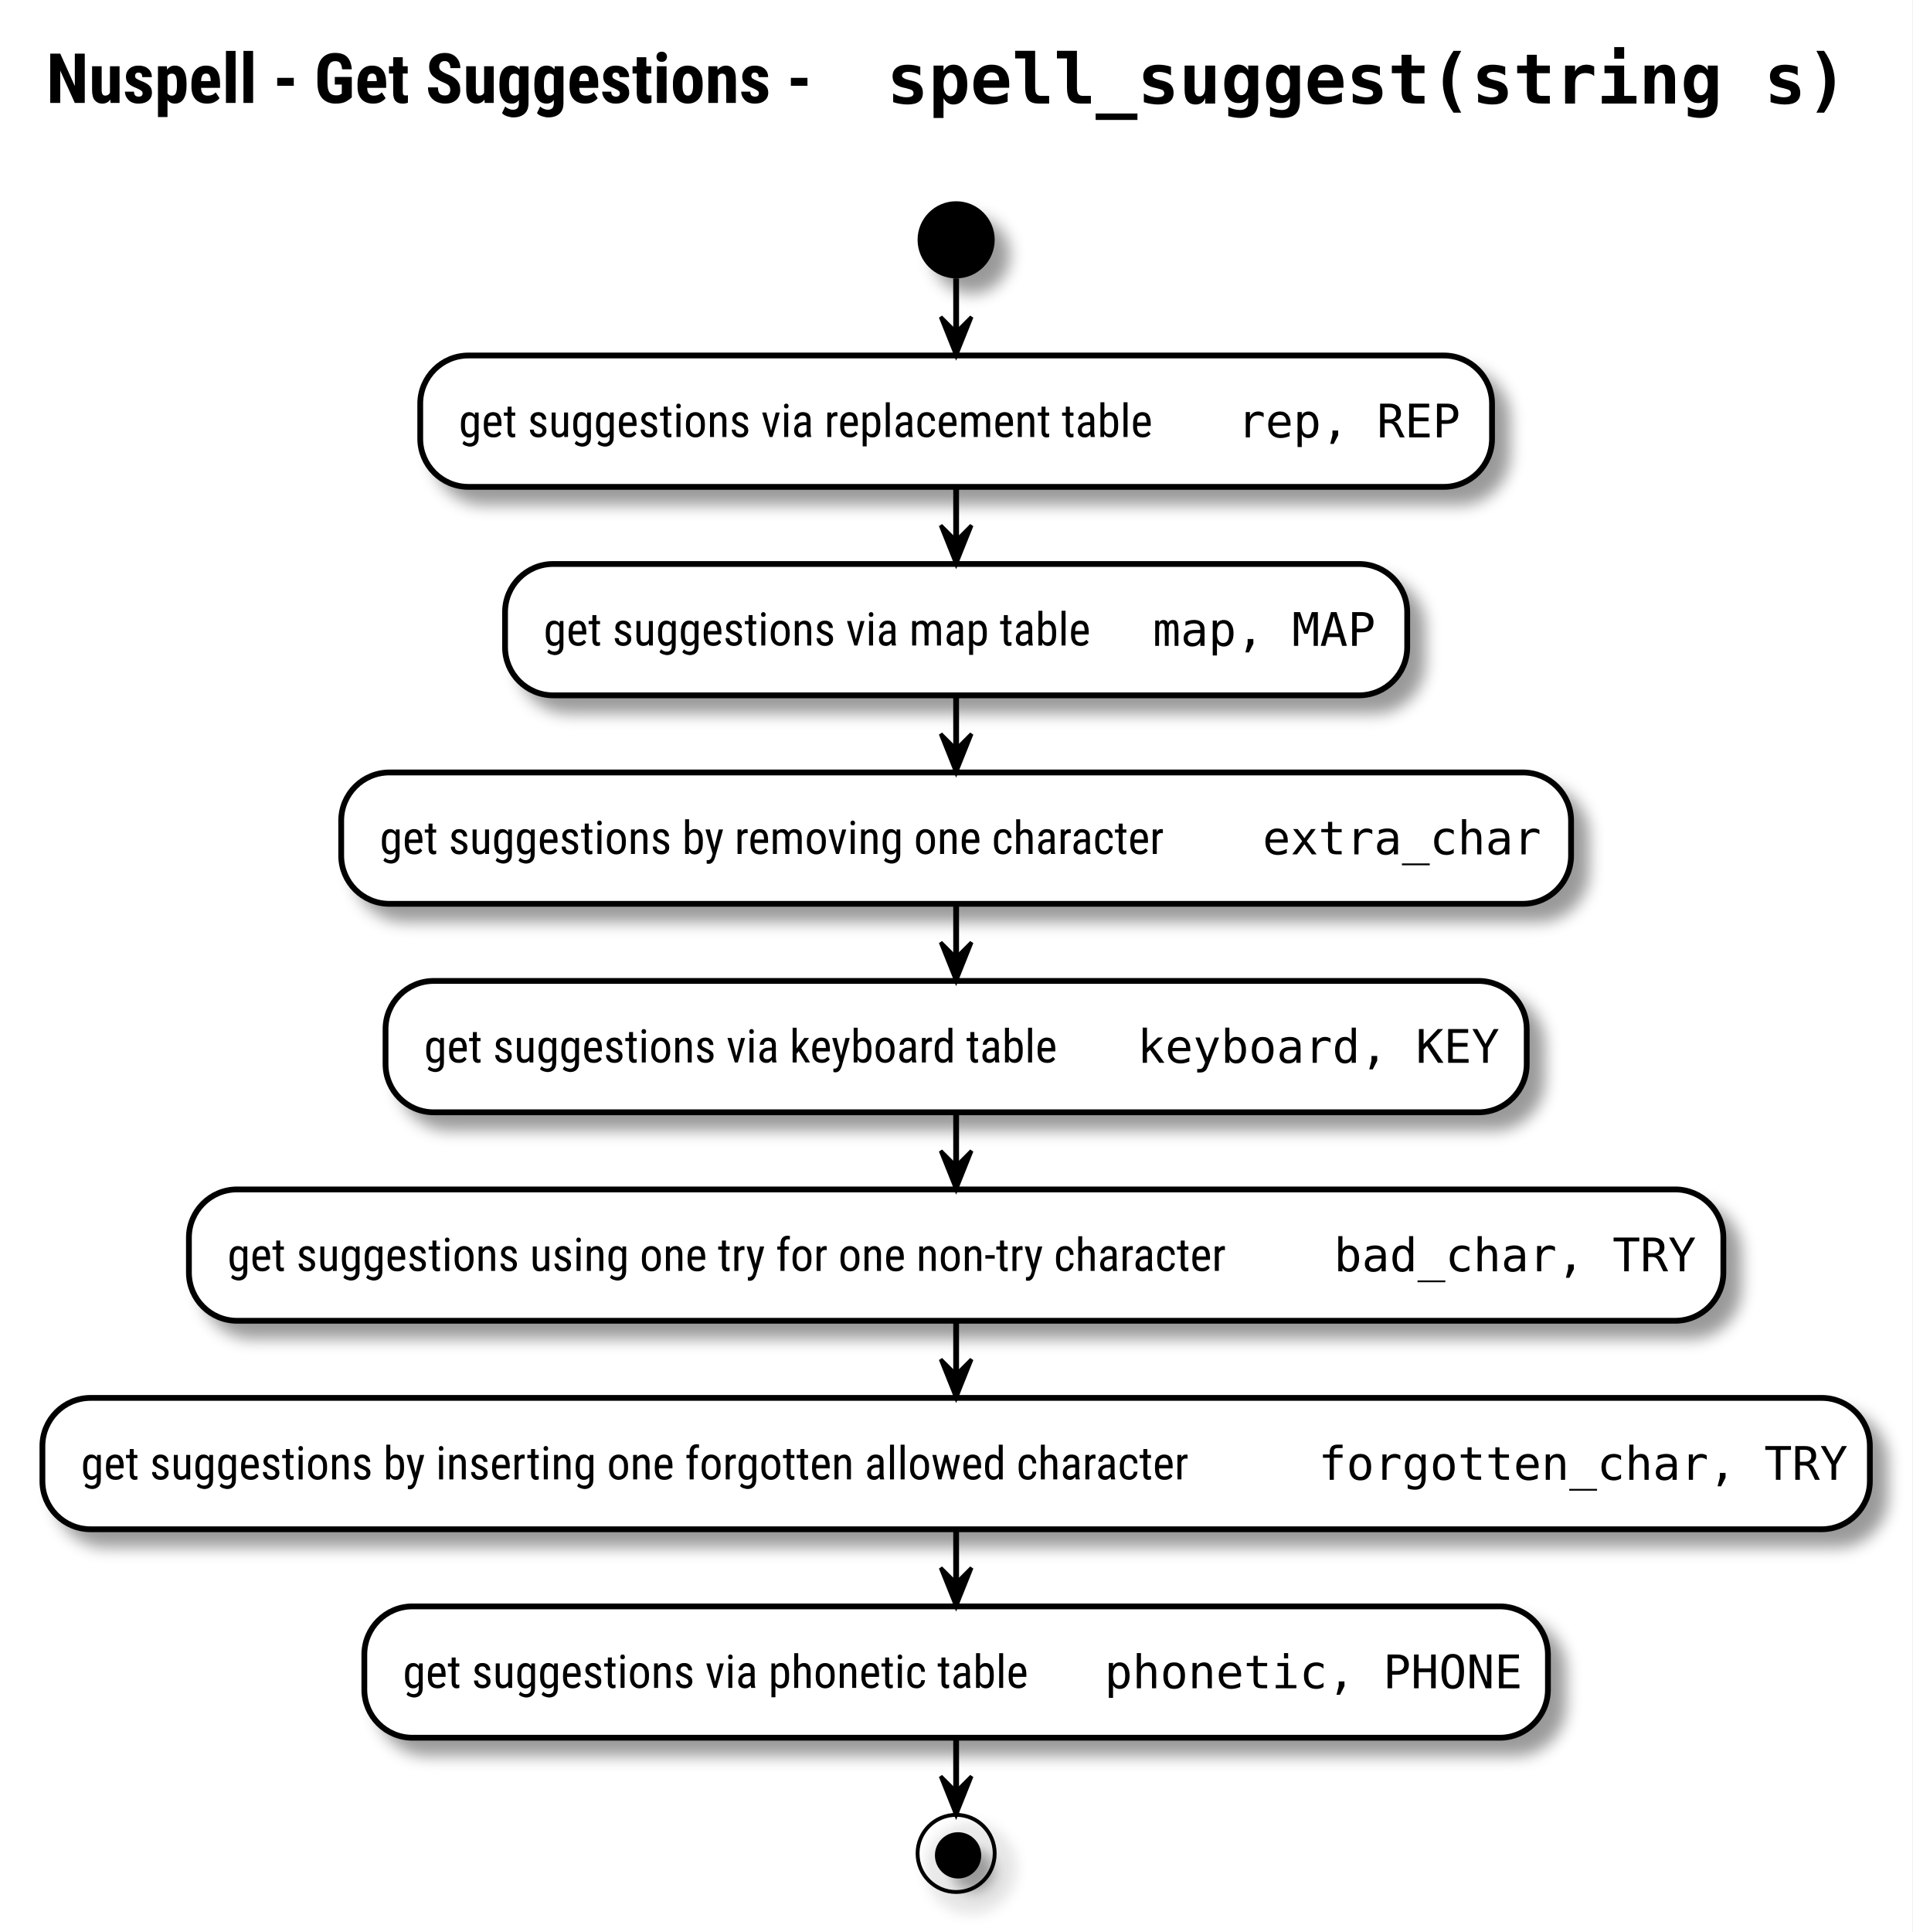
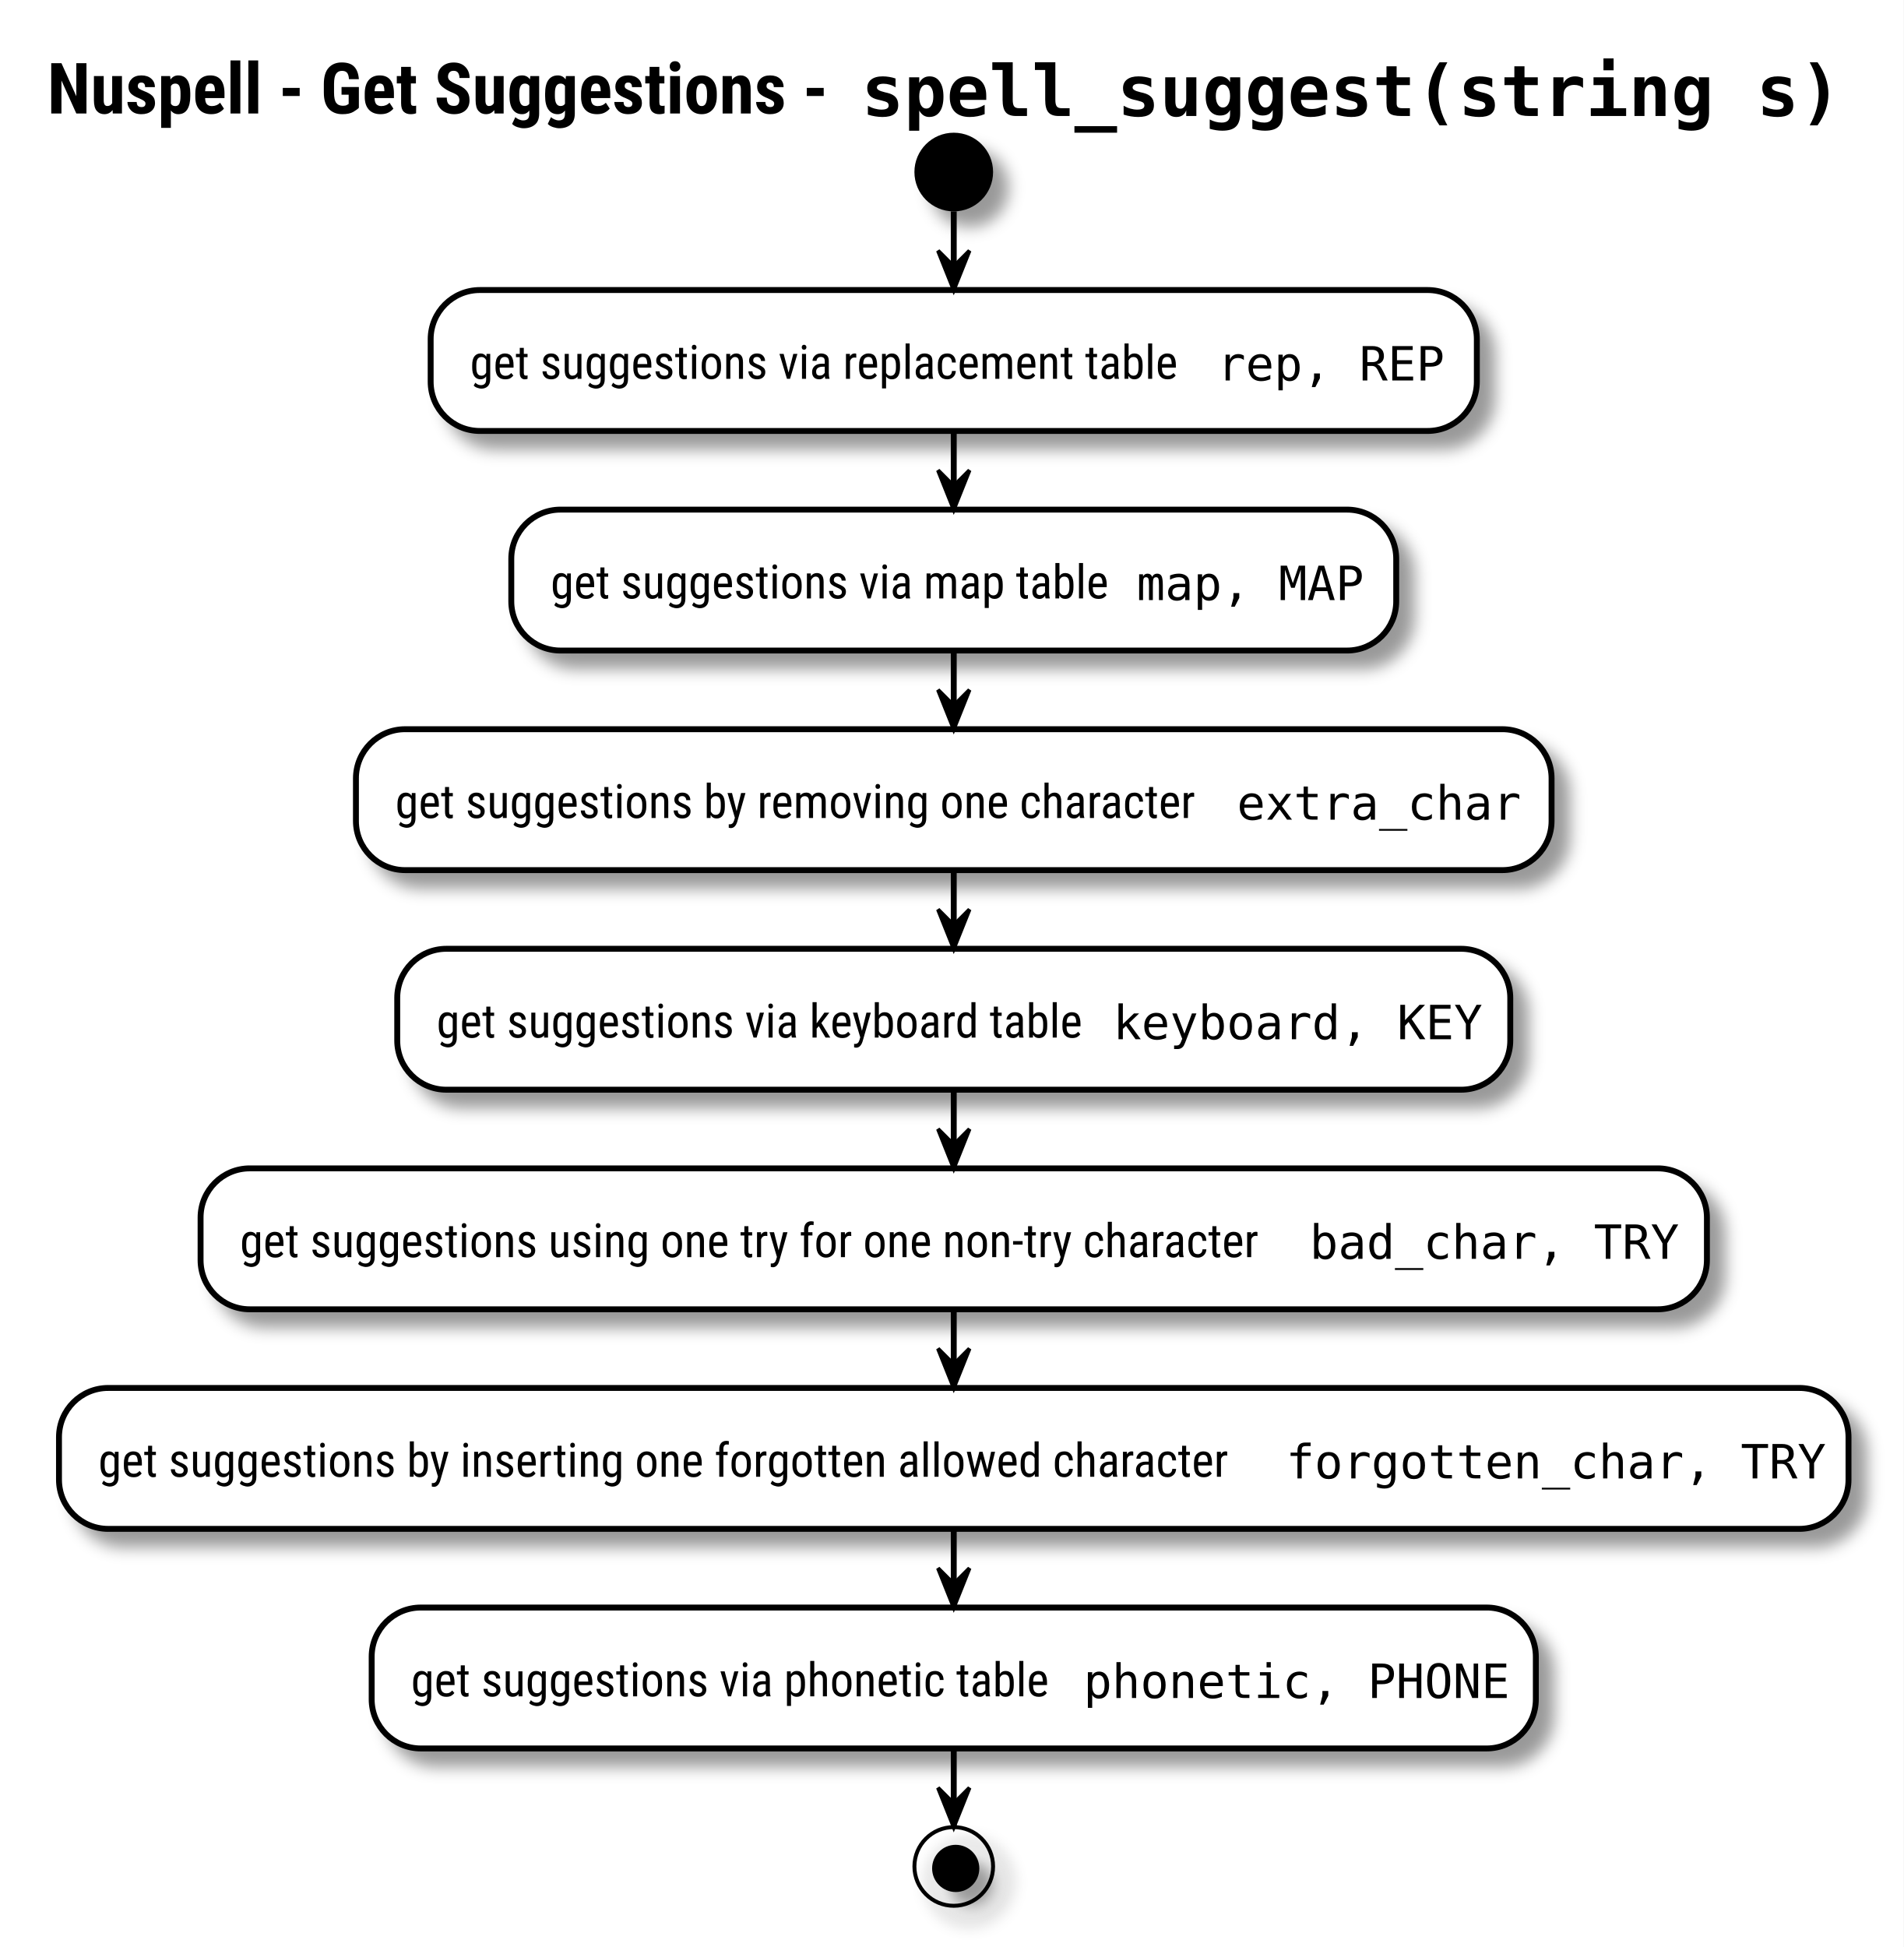
- <svg xmlns="http://www.w3.org/2000/svg" contentScriptType="application/ecmascript" contentStyleType="text/css" height="501px" preserveAspectRatio="none" style="width:496px;height:501px;" version="1.1" viewBox="0 0 496 501" width="496px" zoomAndPan="magnify">
+ <svg xmlns="http://www.w3.org/2000/svg" contentScriptType="application/ecmascript" contentStyleType="text/css" height="495px" preserveAspectRatio="none" style="width:484px;height:495px;" version="1.1" viewBox="0 0 484 495" width="484px" zoomAndPan="magnify">
  <defs>
-     <linearGradient id="gf80v831a1hft0" x1="0%" x2="100%" y1="50%" y2="50%">
+     <linearGradient id="g1h57vo2nin36j0" x1="0%" x2="100%" y1="50%" y2="50%">
      <stop offset="0%" stop-color="#FFFFFF" />
      <stop offset="100%" stop-color="#FFFFFF" />
    </linearGradient>
-     <filter height="300%" id="ff80v831a1hft" width="300%" x="-1" y="-1">
+     <filter height="300%" id="f1h57vo2nin36j" width="300%" x="-1" y="-1">
      <feGaussianBlur result="blurOut" stdDeviation="2.0" />
      <feColorMatrix in="blurOut" result="blurOut2" type="matrix" values="0 0 0 0 0 0 0 0 0 0 0 0 0 0 0 0 0 0 .4 0" />
      <feOffset dx="4.0" dy="4.0" in="blurOut2" result="blurOut3" />
      <feBlend in="SourceGraphic" in2="blurOut3" mode="normal" />
    </filter>
  </defs>
  <g>
-     <rect fill="url(#gf80v831a1hft0)" height="501" style="stroke: none; stroke-width: 1.0;" width="496" x="0" y="0" />
-     <text fill="#000000" font-family="Roboto Condensed" font-size="18" font-weight="bold" lengthAdjust="spacingAndGlyphs" textLength="214" x="12" y="26.699">Nuspell - Get Suggestions -</text>
-     <text fill="#000000" font-family="monospace" font-size="18" font-weight="bold" lengthAdjust="spacingAndGlyphs" textLength="253" x="230" y="26.849">spell_suggest(string s)</text>
-     <text fill="#000000" font-family="Roboto Condensed" font-size="18" font-weight="bold" lengthAdjust="spacingAndGlyphs" textLength="0" x="249.5" y="47.793" />
-     <ellipse cx="248" cy="62.188" fill="#000000" filter="url(#ff80v831a1hft)" rx="10" ry="10" style="stroke: none; stroke-width: 1.0;" />
-     <rect fill="#FFFFFF" filter="url(#ff80v831a1hft)" height="34.062" rx="12.5" ry="12.5" style="stroke: #000000; stroke-width: 1.5;" width="278" x="109" y="92.188" />
-     <text fill="#000000" font-family="Roboto Condensed" font-size="12" lengthAdjust="spacingAndGlyphs" textLength="199" x="119" y="113.32">get suggestions via replacement table</text>
-     <text fill="#000000" font-family="monospace" font-size="12" lengthAdjust="spacingAndGlyphs" textLength="56" x="321" y="113.42">rep, REP</text>
-     <rect fill="#FFFFFF" filter="url(#ff80v831a1hft)" height="34.062" rx="12.5" ry="12.5" style="stroke: #000000; stroke-width: 1.5;" width="234" x="131" y="146.25" />
-     <text fill="#000000" font-family="Roboto Condensed" font-size="12" lengthAdjust="spacingAndGlyphs" textLength="155" x="141" y="167.383">get suggestions via map table</text>
-     <text fill="#000000" font-family="monospace" font-size="12" lengthAdjust="spacingAndGlyphs" textLength="56" x="299" y="167.482">map, MAP</text>
-     <rect fill="#FFFFFF" filter="url(#ff80v831a1hft)" height="34.062" rx="12.5" ry="12.5" style="stroke: #000000; stroke-width: 1.5;" width="319" x="88.5" y="200.312" />
-     <text fill="#000000" font-family="Roboto Condensed" font-size="12" lengthAdjust="spacingAndGlyphs" textLength="226" x="98.5" y="221.445">get suggestions by removing one character</text>
-     <text fill="#000000" font-family="monospace" font-size="12" lengthAdjust="spacingAndGlyphs" textLength="70" x="327.5" y="221.545">extra_char</text>
-     <rect fill="#FFFFFF" filter="url(#ff80v831a1hft)" height="34.062" rx="12.5" ry="12.5" style="stroke: #000000; stroke-width: 1.5;" width="296" x="100" y="254.375" />
-     <text fill="#000000" font-family="Roboto Condensed" font-size="12" lengthAdjust="spacingAndGlyphs" textLength="182" x="110" y="275.508">get suggestions via keyboard table</text>
-     <text fill="#000000" font-family="monospace" font-size="12" lengthAdjust="spacingAndGlyphs" textLength="91" x="295" y="275.607">keyboard, KEY</text>
-     <rect fill="#FFFFFF" filter="url(#ff80v831a1hft)" height="34.062" rx="12.5" ry="12.5" style="stroke: #000000; stroke-width: 1.5;" width="398" x="49" y="308.438" />
-     <text fill="#000000" font-family="Roboto Condensed" font-size="12" lengthAdjust="spacingAndGlyphs" textLength="284" x="59" y="329.57">get suggestions using one try for one non-try character</text>
-     <text fill="#000000" font-family="monospace" font-size="12" lengthAdjust="spacingAndGlyphs" textLength="91" x="346" y="329.67">bad_char, TRY</text>
-     <rect fill="#FFFFFF" filter="url(#ff80v831a1hft)" height="34.062" rx="12.5" ry="12.5" style="stroke: #000000; stroke-width: 1.5;" width="474" x="11" y="362.5" />
-     <text fill="#000000" font-family="Roboto Condensed" font-size="12" lengthAdjust="spacingAndGlyphs" textLength="318" x="21" y="383.633">get suggestions by inserting one forgotten allowed character</text>
-     <text fill="#000000" font-family="monospace" font-size="12" lengthAdjust="spacingAndGlyphs" textLength="133" x="342" y="383.732">forgotten_char, TRY</text>
-     <rect fill="#FFFFFF" filter="url(#ff80v831a1hft)" height="34.062" rx="12.5" ry="12.5" style="stroke: #000000; stroke-width: 1.5;" width="307" x="94.5" y="416.562" />
-     <text fill="#000000" font-family="Roboto Condensed" font-size="12" lengthAdjust="spacingAndGlyphs" textLength="179" x="104.5" y="437.695">get suggestions via phonetic table</text>
-     <text fill="#000000" font-family="monospace" font-size="12" lengthAdjust="spacingAndGlyphs" textLength="105" x="286.5" y="437.795">phonetic, PHONE</text>
-     <ellipse cx="248" cy="480.625" fill="none" filter="url(#ff80v831a1hft)" rx="10" ry="10" style="stroke: #000000; stroke-width: 1.0;" />
-     <ellipse cx="248.5" cy="481.125" fill="#000000" filter="url(#ff80v831a1hft)" rx="6" ry="6" style="stroke: none; stroke-width: 1.0;" />
-     <line style="stroke: #000000; stroke-width: 1.5;" x1="248" x2="248" y1="72.188" y2="92.188" />
-     <polygon fill="#000000" points="244,82.188,248,92.188,252,82.188,248,86.188" style="stroke: #000000; stroke-width: 1.0;" />
-     <line style="stroke: #000000; stroke-width: 1.5;" x1="248" x2="248" y1="126.25" y2="146.25" />
-     <polygon fill="#000000" points="244,136.25,248,146.25,252,136.25,248,140.25" style="stroke: #000000; stroke-width: 1.0;" />
-     <line style="stroke: #000000; stroke-width: 1.5;" x1="248" x2="248" y1="180.312" y2="200.312" />
-     <polygon fill="#000000" points="244,190.312,248,200.312,252,190.312,248,194.312" style="stroke: #000000; stroke-width: 1.0;" />
-     <line style="stroke: #000000; stroke-width: 1.5;" x1="248" x2="248" y1="234.375" y2="254.375" />
-     <polygon fill="#000000" points="244,244.375,248,254.375,252,244.375,248,248.375" style="stroke: #000000; stroke-width: 1.0;" />
-     <line style="stroke: #000000; stroke-width: 1.5;" x1="248" x2="248" y1="288.438" y2="308.438" />
-     <polygon fill="#000000" points="244,298.438,248,308.438,252,298.438,248,302.438" style="stroke: #000000; stroke-width: 1.0;" />
-     <line style="stroke: #000000; stroke-width: 1.5;" x1="248" x2="248" y1="342.5" y2="362.5" />
-     <polygon fill="#000000" points="244,352.5,248,362.5,252,352.5,248,356.5" style="stroke: #000000; stroke-width: 1.0;" />
-     <line style="stroke: #000000; stroke-width: 1.5;" x1="248" x2="248" y1="396.562" y2="416.562" />
-     <polygon fill="#000000" points="244,406.562,248,416.562,252,406.562,248,410.562" style="stroke: #000000; stroke-width: 1.0;" />
-     <line style="stroke: #000000; stroke-width: 1.5;" x1="248" x2="248" y1="450.625" y2="470.625" />
-     <polygon fill="#000000" points="244,460.625,248,470.625,252,460.625,248,464.625" style="stroke: #000000; stroke-width: 1.0;" />
+     <rect fill="url(#g1h57vo2nin36j0)" height="495" style="stroke: none; stroke-width: 1.0;" width="484" x="0" y="0" />
+     <text fill="#000000" font-family="Roboto Condensed" font-size="18" font-weight="bold" lengthAdjust="spacingAndGlyphs" textLength="203" x="12" y="28.861">Nuspell - Get Suggestions -</text>
+     <text fill="#000000" font-family="monospace" font-size="18" font-weight="bold" lengthAdjust="spacingAndGlyphs" textLength="253" x="219" y="29.494">spell_suggest(string s)</text>
+     <ellipse cx="242.5" cy="43.739" fill="#000000" filter="url(#f1h57vo2nin36j)" rx="10" ry="10" style="stroke: none; stroke-width: 1.0;" />
+     <rect fill="#FFFFFF" filter="url(#f1h57vo2nin36j)" height="35.826" rx="12.5" ry="12.5" style="stroke: #000000; stroke-width: 1.5;" width="266" x="109.5" y="73.739" />
+     <text fill="#000000" font-family="Roboto Condensed" font-size="12" lengthAdjust="spacingAndGlyphs" textLength="187" x="119.5" y="96.314">get suggestions via replacement table</text>
+     <text fill="#000000" font-family="monospace" font-size="12" lengthAdjust="spacingAndGlyphs" textLength="56" x="309.5" y="96.735">rep, REP</text>
+     <rect fill="#FFFFFF" filter="url(#f1h57vo2nin36j)" height="35.826" rx="12.5" ry="12.5" style="stroke: #000000; stroke-width: 1.5;" width="225" x="130" y="129.565" />
+     <text fill="#000000" font-family="Roboto Condensed" font-size="12" lengthAdjust="spacingAndGlyphs" textLength="146" x="140" y="152.14">get suggestions via map table</text>
+     <text fill="#000000" font-family="monospace" font-size="12" lengthAdjust="spacingAndGlyphs" textLength="56" x="289" y="152.561">map, MAP</text>
+     <rect fill="#FFFFFF" filter="url(#f1h57vo2nin36j)" height="35.826" rx="12.5" ry="12.5" style="stroke: #000000; stroke-width: 1.5;" width="304" x="90.5" y="185.392" />
+     <text fill="#000000" font-family="Roboto Condensed" font-size="12" lengthAdjust="spacingAndGlyphs" textLength="211" x="100.5" y="207.966">get suggestions by removing one character</text>
+     <text fill="#000000" font-family="monospace" font-size="12" lengthAdjust="spacingAndGlyphs" textLength="70" x="314.5" y="208.388">extra_char</text>
+     <rect fill="#FFFFFF" filter="url(#f1h57vo2nin36j)" height="35.826" rx="12.5" ry="12.5" style="stroke: #000000; stroke-width: 1.5;" width="283" x="101" y="241.218" />
+     <text fill="#000000" font-family="Roboto Condensed" font-size="12" lengthAdjust="spacingAndGlyphs" textLength="169" x="111" y="263.792">get suggestions via keyboard table</text>
+     <text fill="#000000" font-family="monospace" font-size="12" lengthAdjust="spacingAndGlyphs" textLength="91" x="283" y="264.214">keyboard, KEY</text>
+     <rect fill="#FFFFFF" filter="url(#f1h57vo2nin36j)" height="35.826" rx="12.5" ry="12.5" style="stroke: #000000; stroke-width: 1.5;" width="383" x="51" y="297.044" />
+     <text fill="#000000" font-family="Roboto Condensed" font-size="12" lengthAdjust="spacingAndGlyphs" textLength="269" x="61" y="319.618">get suggestions using one try for one non-try character</text>
+     <text fill="#000000" font-family="monospace" font-size="12" lengthAdjust="spacingAndGlyphs" textLength="91" x="333" y="320.04">bad_char, TRY</text>
+     <rect fill="#FFFFFF" filter="url(#f1h57vo2nin36j)" height="35.826" rx="12.5" ry="12.5" style="stroke: #000000; stroke-width: 1.5;" width="455" x="15" y="352.87" />
+     <text fill="#000000" font-family="Roboto Condensed" font-size="12" lengthAdjust="spacingAndGlyphs" textLength="299" x="25" y="375.444">get suggestions by inserting one forgotten allowed character</text>
+     <text fill="#000000" font-family="monospace" font-size="12" lengthAdjust="spacingAndGlyphs" textLength="133" x="327" y="375.866">forgotten_char, TRY</text>
+     <rect fill="#FFFFFF" filter="url(#f1h57vo2nin36j)" height="35.826" rx="12.5" ry="12.5" style="stroke: #000000; stroke-width: 1.5;" width="296" x="94.5" y="408.696" />
+     <text fill="#000000" font-family="Roboto Condensed" font-size="12" lengthAdjust="spacingAndGlyphs" textLength="168" x="104.5" y="431.271">get suggestions via phonetic table</text>
+     <text fill="#000000" font-family="monospace" font-size="12" lengthAdjust="spacingAndGlyphs" textLength="105" x="275.5" y="431.692">phonetic, PHONE</text>
+     <ellipse cx="242.5" cy="474.522" fill="none" filter="url(#f1h57vo2nin36j)" rx="10" ry="10" style="stroke: #000000; stroke-width: 1.0;" />
+     <ellipse cx="243" cy="475.022" fill="#000000" filter="url(#f1h57vo2nin36j)" rx="6" ry="6" style="stroke: none; stroke-width: 1.0;" />
+     <line style="stroke: #000000; stroke-width: 1.5;" x1="242.5" x2="242.5" y1="53.739" y2="73.739" />
+     <polygon fill="#000000" points="238.5,63.739,242.5,73.739,246.5,63.739,242.5,67.739" style="stroke: #000000; stroke-width: 1.0;" />
+     <line style="stroke: #000000; stroke-width: 1.5;" x1="242.5" x2="242.5" y1="109.565" y2="129.565" />
+     <polygon fill="#000000" points="238.5,119.565,242.5,129.565,246.5,119.565,242.5,123.565" style="stroke: #000000; stroke-width: 1.0;" />
+     <line style="stroke: #000000; stroke-width: 1.5;" x1="242.5" x2="242.5" y1="165.392" y2="185.392" />
+     <polygon fill="#000000" points="238.5,175.392,242.5,185.392,246.5,175.392,242.5,179.392" style="stroke: #000000; stroke-width: 1.0;" />
+     <line style="stroke: #000000; stroke-width: 1.5;" x1="242.5" x2="242.5" y1="221.218" y2="241.218" />
+     <polygon fill="#000000" points="238.5,231.218,242.5,241.218,246.5,231.218,242.5,235.218" style="stroke: #000000; stroke-width: 1.0;" />
+     <line style="stroke: #000000; stroke-width: 1.5;" x1="242.5" x2="242.5" y1="277.044" y2="297.044" />
+     <polygon fill="#000000" points="238.5,287.044,242.5,297.044,246.5,287.044,242.5,291.044" style="stroke: #000000; stroke-width: 1.0;" />
+     <line style="stroke: #000000; stroke-width: 1.5;" x1="242.5" x2="242.5" y1="332.87" y2="352.87" />
+     <polygon fill="#000000" points="238.5,342.87,242.5,352.87,246.5,342.87,242.5,346.87" style="stroke: #000000; stroke-width: 1.0;" />
+     <line style="stroke: #000000; stroke-width: 1.5;" x1="242.5" x2="242.5" y1="388.696" y2="408.696" />
+     <polygon fill="#000000" points="238.5,398.696,242.5,408.696,246.5,398.696,242.5,402.696" style="stroke: #000000; stroke-width: 1.0;" />
+     <line style="stroke: #000000; stroke-width: 1.5;" x1="242.5" x2="242.5" y1="444.522" y2="464.522" />
+     <polygon fill="#000000" points="238.5,454.522,242.5,464.522,246.5,454.522,242.5,458.522" style="stroke: #000000; stroke-width: 1.0;" />
  </g>
</svg>
